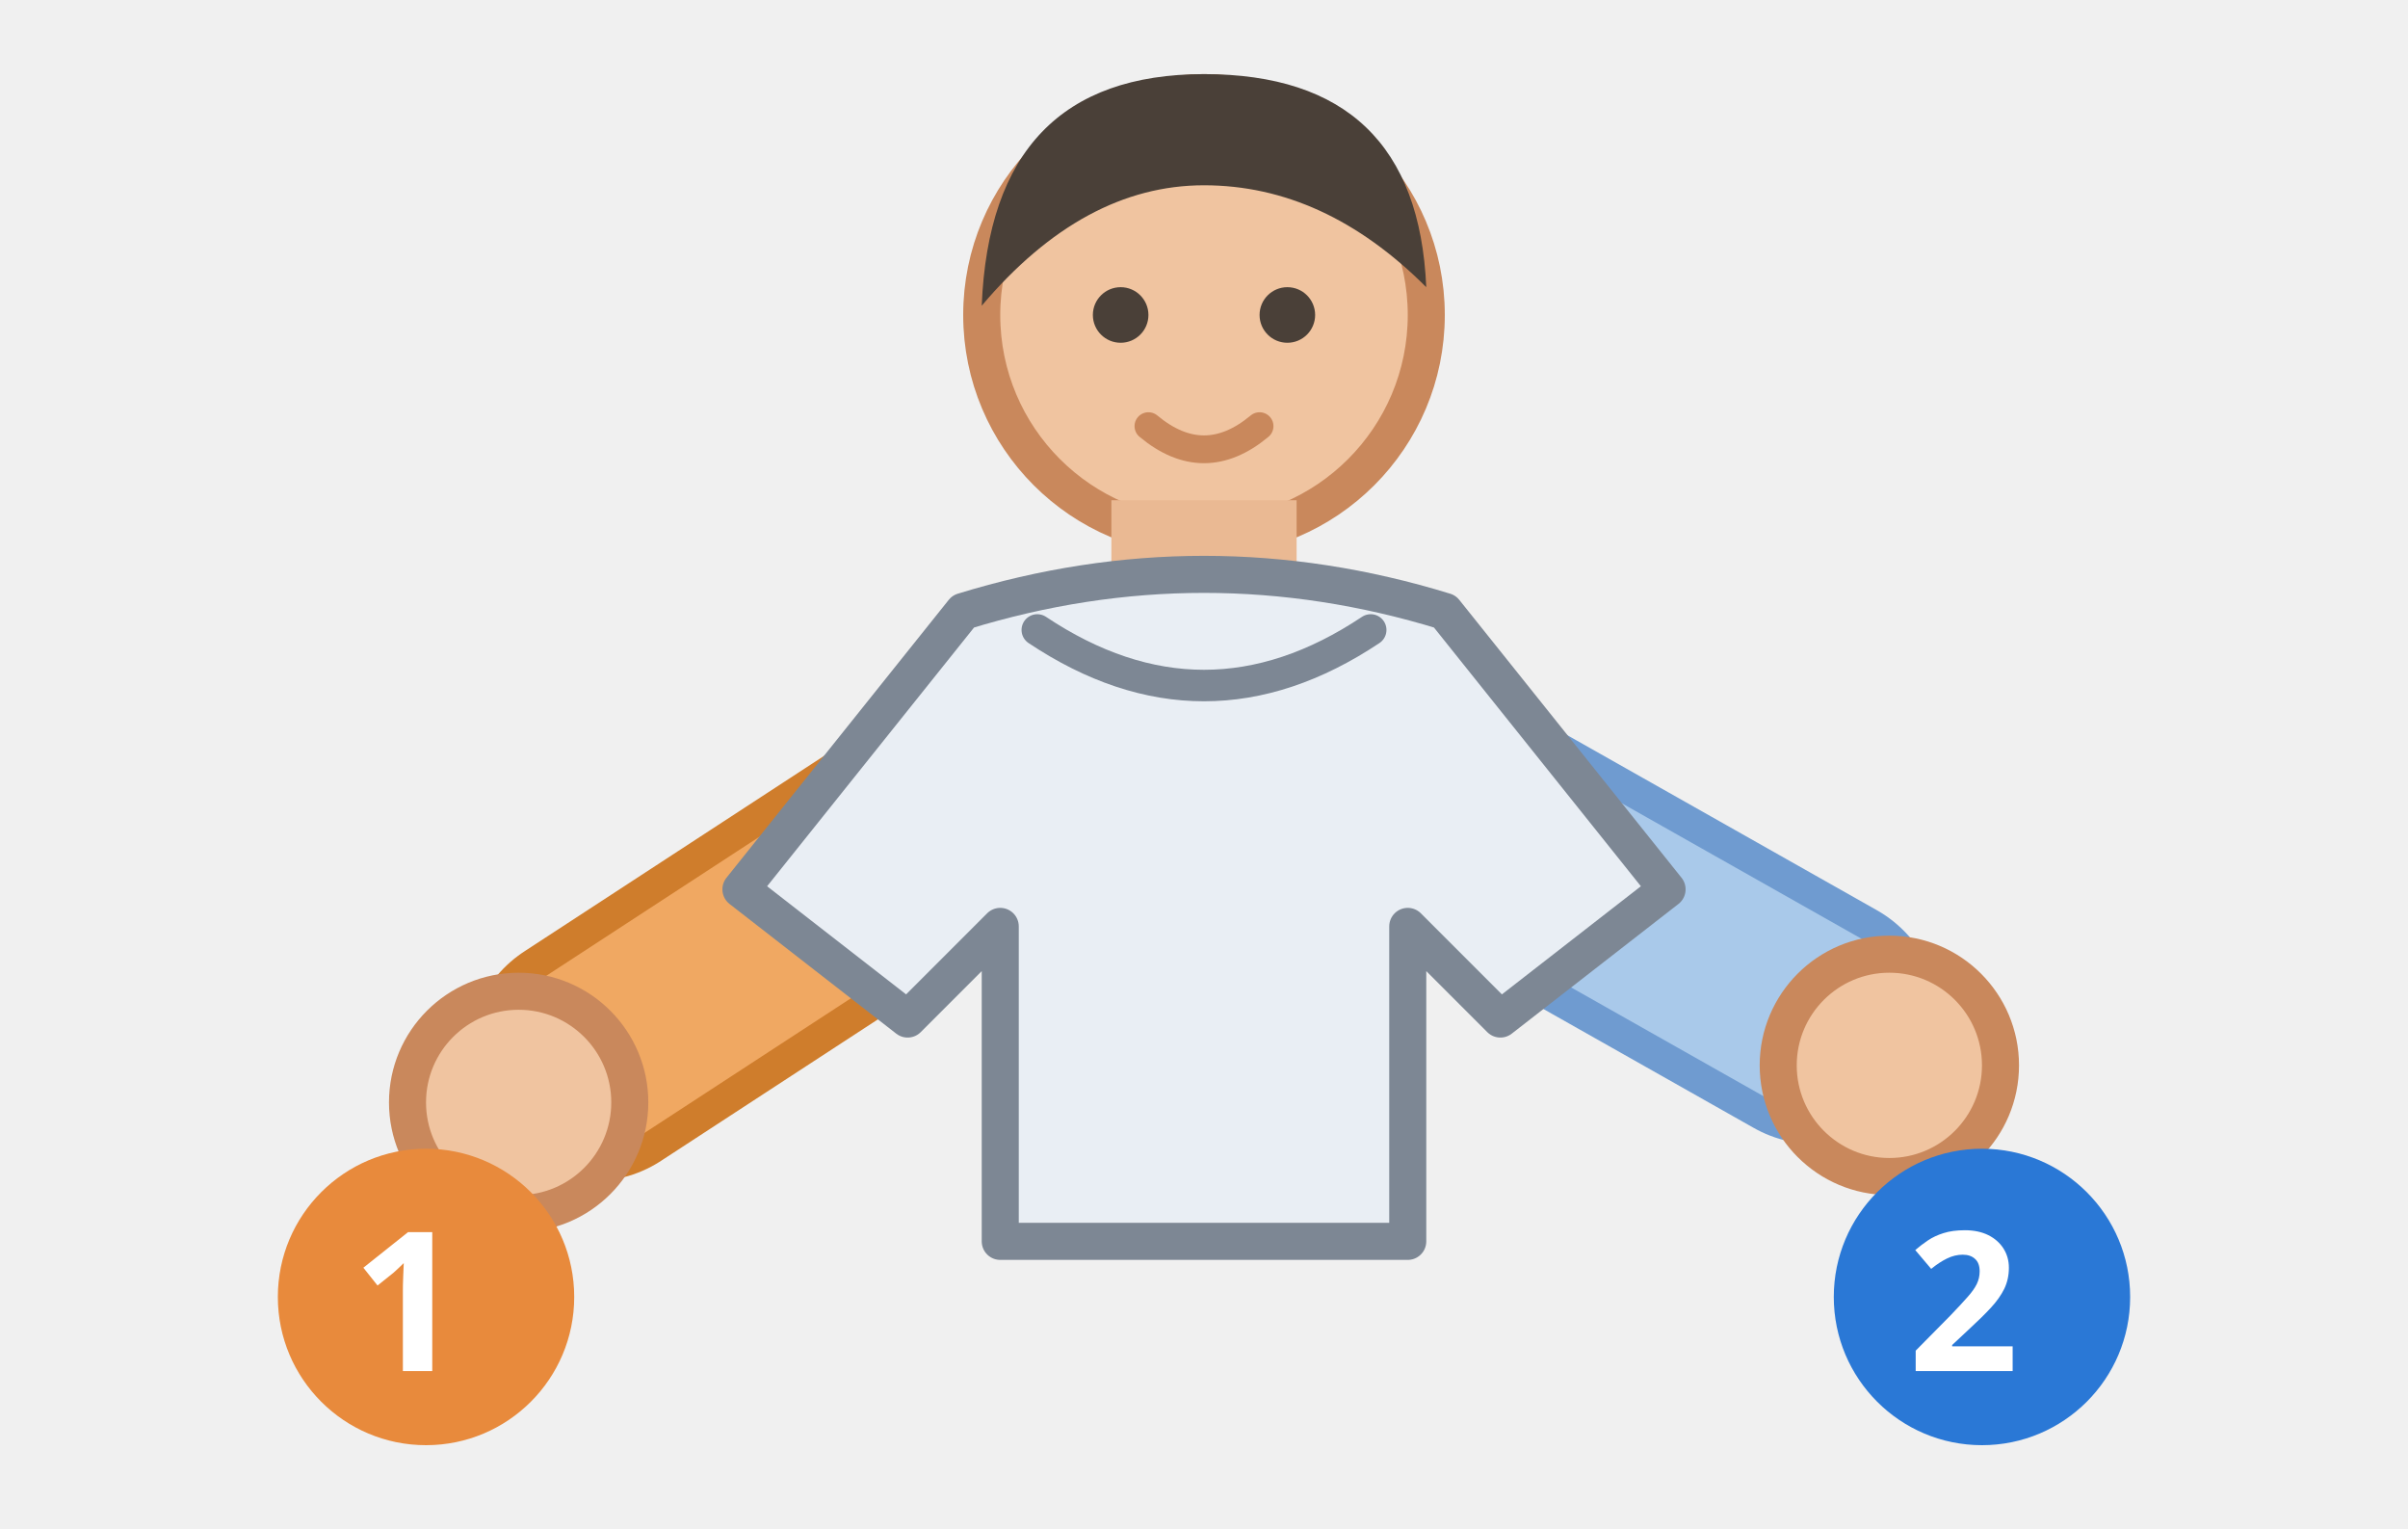
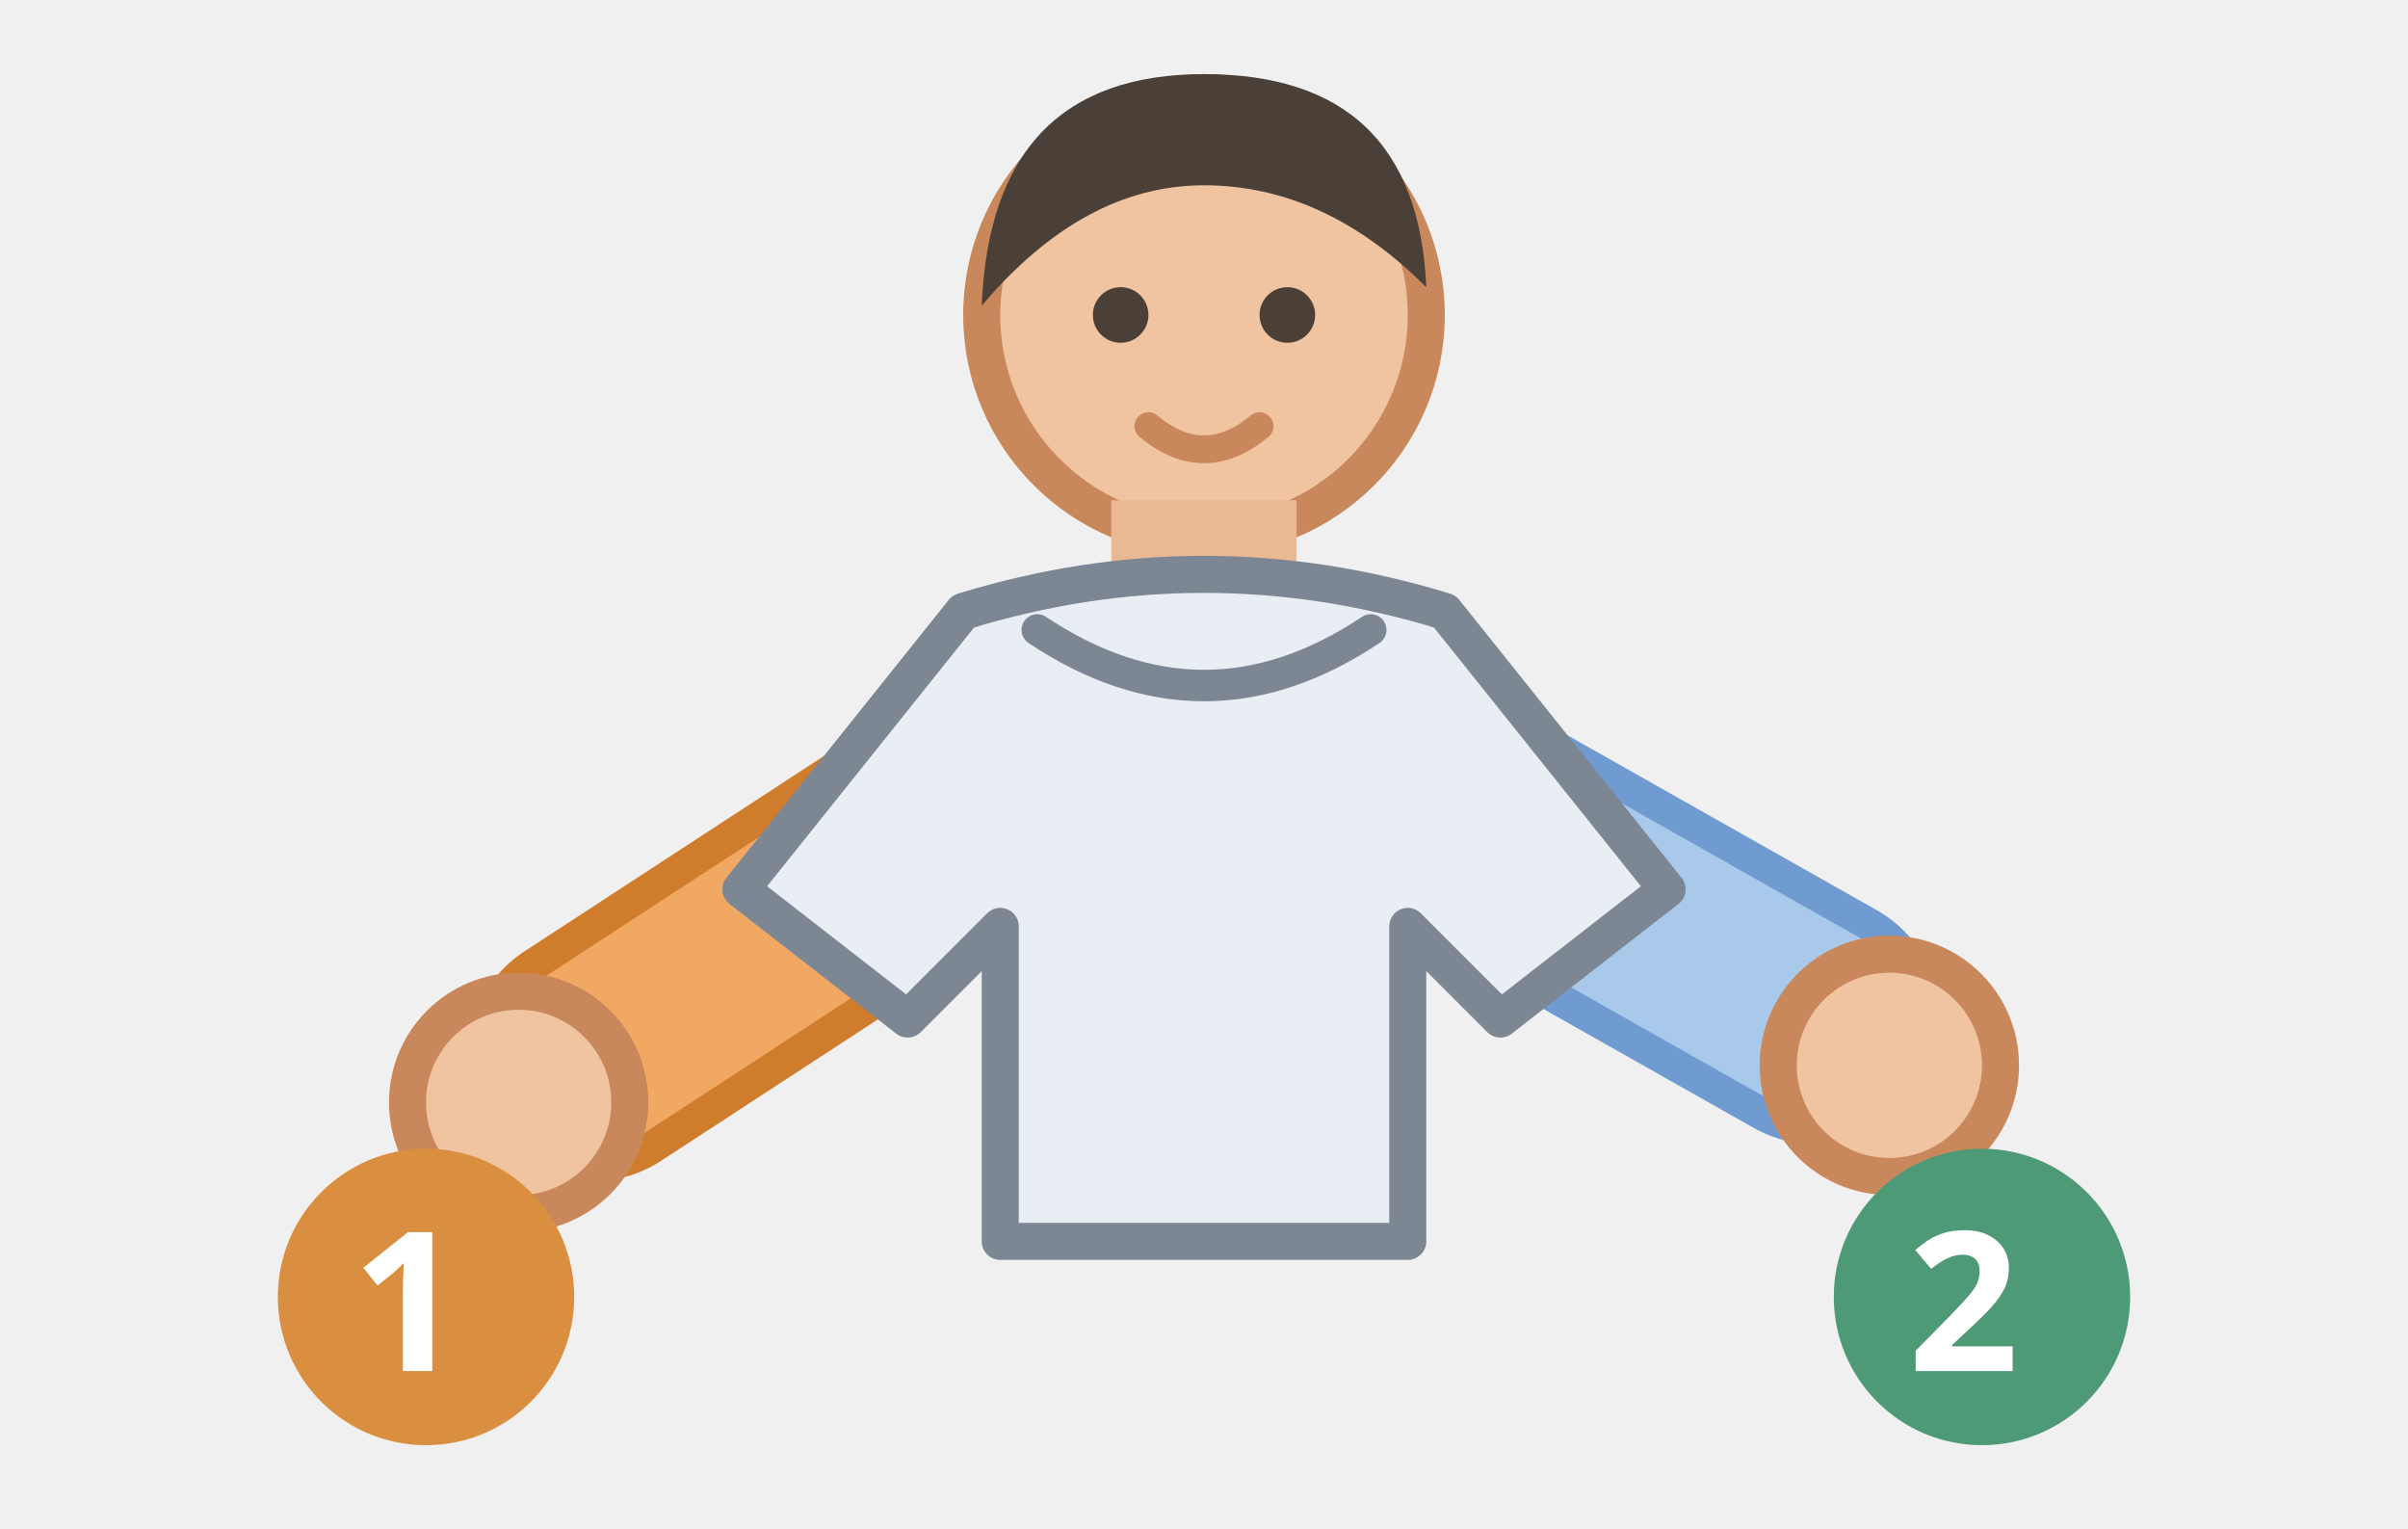
<svg xmlns="http://www.w3.org/2000/svg" width="260" height="165" viewBox="0 0 260 165" fill="none" stroke-linecap="round" stroke-linejoin="round">
  <circle cx="130" cy="34" r="24" fill="#f0c4a0" stroke="#c9885c" stroke-width="4" />
  <path d="M106 33 Q107 8 130 8 Q153 8 154 31 Q143 20 130 20 Q117 20 106 33 Z" fill="#4a4038" />
  <circle cx="121" cy="34" r="3" fill="#4a4038" />
  <circle cx="139" cy="34" r="3" fill="#4a4038" />
  <path d="M124 46 q6 5 12 0" stroke="#c9885c" stroke-width="3" />
  <path d="M120 54 h20 v14 h-20 Z" fill="#eab993" />
  <path d="M110 84 L64 114" stroke="#cf7d2c" stroke-width="27" />
  <path d="M110 84 L64 114" stroke="#f0a862" stroke-width="20" />
  <circle cx="56" cy="119" r="12" fill="#f0c4a0" stroke="#c9885c" stroke-width="4" />
  <path d="M150 84 L196 110" stroke="#6f9bd0" stroke-width="27" />
  <path d="M150 84 L196 110" stroke="#a9c9ea" stroke-width="20" />
  <circle cx="204" cy="115" r="12" fill="#f0c4a0" stroke="#c9885c" stroke-width="4" />
  <path d="M104 66 Q130 58 156 66 L180 96 L162 110 L152 100 v34 h-44 v-34 l-10 10 -18 -14 Z" fill="#e9eef4" stroke="#7d8794" stroke-width="4" />
  <path d="M112 68 q18 12 36 0" stroke="#7d8794" stroke-width="3.4" />
-   <circle cx="46" cy="140" r="16" fill="#e88a3c" />
+   <circle cx="46" cy="140" r="16" fill="#d98f3f" />
  <text x="38" y="148" font-size="21" font-weight="700" fill="#fff" font-family="system-ui">1</text>
-   <circle cx="214" cy="140" r="16" fill="#2a78d6" />
+   <circle cx="214" cy="140" r="16" fill="#4f9a76" />
  <text x="206" y="148" font-size="21" font-weight="700" fill="#fff" font-family="system-ui">2</text>
</svg>
